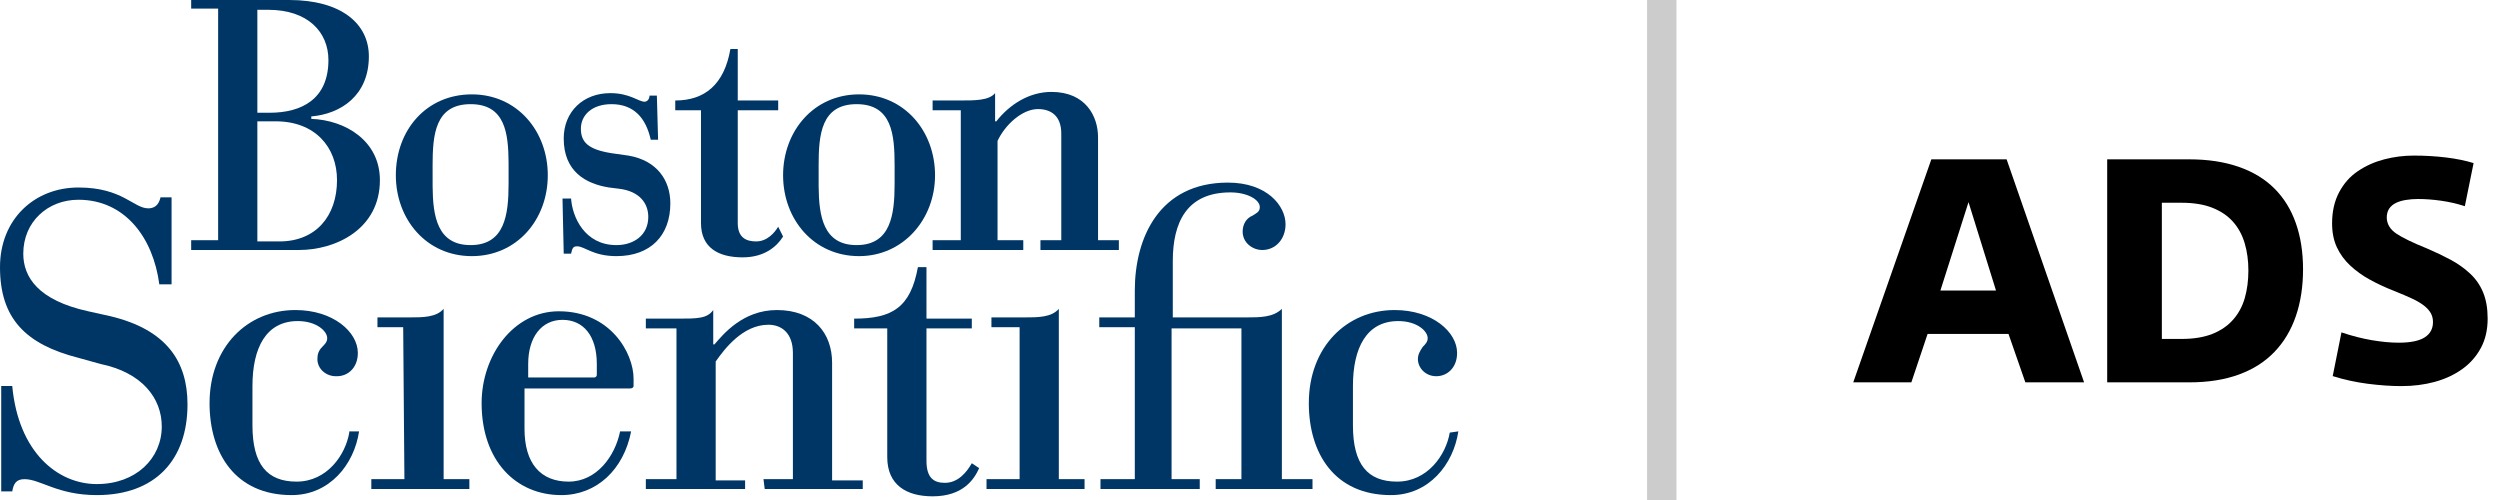
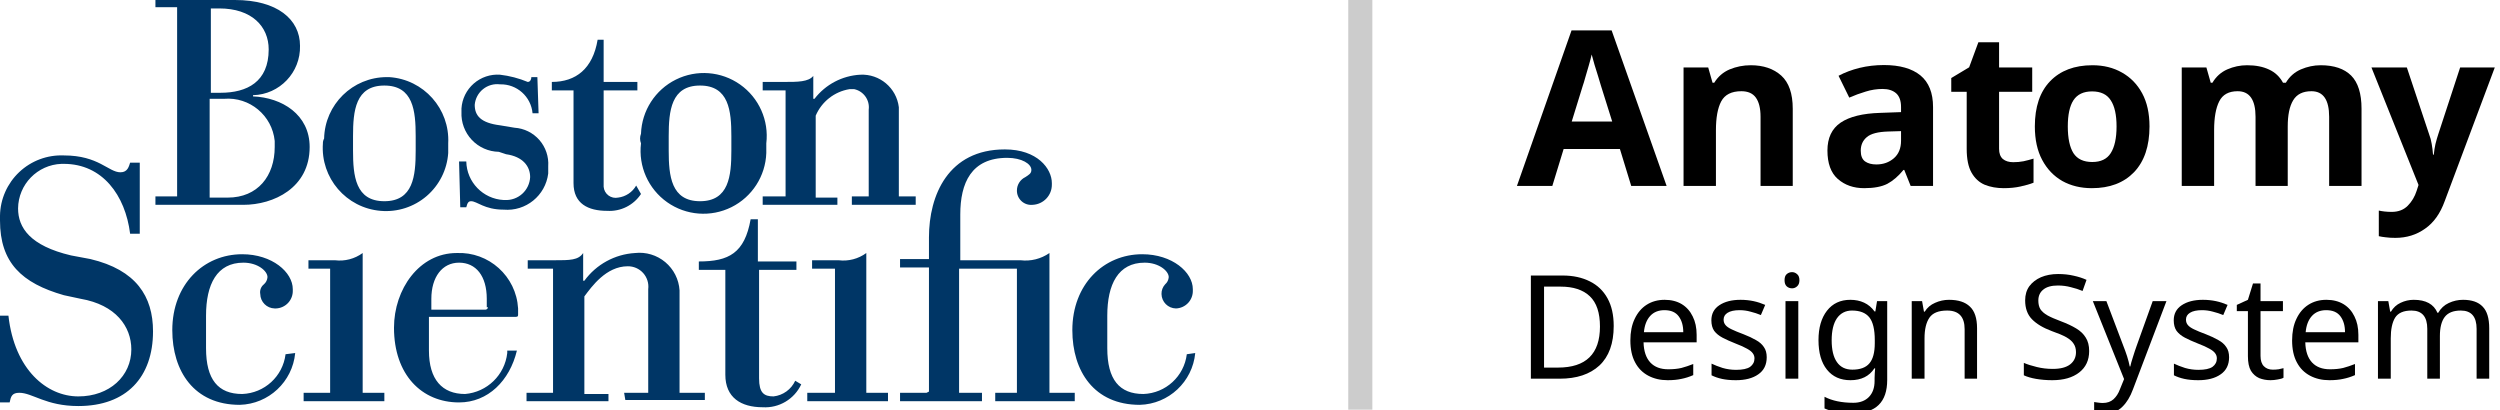
- <svg xmlns="http://www.w3.org/2000/svg" width="170px" height="34px" viewBox="0 0 170 34" version="1.1">
-   <g id="Page-1" stroke="none" stroke-width="1" fill="none" fill-rule="evenodd">
-     <g id="Group" fill-rule="nonzero">
-       <path d="M69.333,32.583 L67.083,32.583 L67.083,33.25 L73.75,33.25 L73.75,32.583 L72,32.583 L72,21 C71.5,21.583 70.583,21.583 69.667,21.583 L67.417,21.583 L67.417,22.25 L69.333,22.25 L69.333,32.583" id="Path" fill="#003666" />
-       <path d="M27.5,32.583 L25.25,32.583 L25.25,33.25 L31.917,33.25 L31.917,32.583 L30.167,32.583 L30.167,21 C29.667,21.583 28.75,21.583 27.833,21.583 L25.667,21.583 L25.667,22.25 L27.417,22.25 L27.5,32.583" id="Path" fill="#003666" />
-       <path d="M77,32.583 L74.833,32.583 L74.833,33.25 L81.583,33.25 L81.583,32.583 L79.667,32.583 L79.667,22.333 L84.417,22.333 L84.417,32.583 L82.667,32.583 L82.667,33.25 L89.25,33.25 L89.25,32.583 L87.167,32.583 L87.167,21 C86.583,21.583 85.667,21.583 84.75,21.583 L79.75,21.583 L79.75,17.75 C79.75,15.167 80.667,13.083 83.667,13.083 C84.833,13.083 85.667,13.583 85.667,14.083 C85.667,14.417 85.417,14.5 85.167,14.667 C84.75,14.833 84.5,15.25 84.5,15.75 C84.5,16.5 85.167,17 85.833,17 C86.75,17 87.417,16.25 87.417,15.25 C87.417,14 86.167,12.417 83.5,12.417 C78.833,12.417 77.167,16.167 77.167,19.75 L77.167,21.583 L74.75,21.583 L74.75,22.25 L77.167,22.25 L77.167,32.583" id="Path" fill="#003666" />
-       <path d="M6.833,24.75 C9.667,25.333 11,27.083 11,29 C11,31.167 9.25,32.917 6.583,32.917 C3.917,32.917 1.25,30.75 0.833,26.25 L0.083,26.25 L0.083,33.417 L0.833,33.417 C0.917,32.917 1.083,32.583 1.667,32.583 C2.75,32.583 3.917,33.667 6.583,33.667 C10.583,33.667 12.75,31.25 12.75,27.5 C12.75,24.583 11.333,22.417 7.5,21.5 L6,21.167 C2.583,20.417 1.583,18.833 1.583,17.25 C1.583,15.083 3.25,13.583 5.333,13.583 C8.5,13.583 10.417,16.167 10.833,19.333 L11.667,19.333 L11.667,13.417 L10.917,13.417 C10.833,13.75 10.667,14.167 10.083,14.167 C9.083,14.167 8.333,12.75 5.333,12.75 C2.333,12.75 0,14.917 0,18.167 C0,21.667 1.75,23.417 5.333,24.333 L6.833,24.75" id="Path" fill="#003666" />
-       <path d="M60.333,31.083 C60.333,33 61.667,33.75 63.417,33.75 C65.5,33.75 66.25,32.583 66.583,31.833 L66.083,31.5 C65.75,32.083 65.167,32.833 64.25,32.833 C63.5,32.833 63,32.5 63,31.333 L63,22.333 L66.083,22.333 L66.083,21.667 L63,21.667 L63,18.167 L62.417,18.167 C61.917,20.917 60.667,21.667 58.083,21.667 L58.083,22.333 L60.333,22.333 L60.333,31.083" id="Path" fill="#003666" />
-       <path d="M51.917,32.583 L53.917,32.583 L53.917,24 C53.917,22.667 53.167,22.083 52.25,22.083 C50.5,22.083 49.25,23.75 48.667,24.583 L48.667,32.667 L50.667,32.667 L50.667,33.25 L43.917,33.25 L43.917,32.583 L46,32.583 L46,22.333 L43.917,22.333 L43.917,21.667 L46.083,21.667 C47.417,21.667 48.083,21.667 48.5,21.083 L48.5,23.417 L48.583,23.417 C49.167,22.75 50.5,21.083 52.833,21.083 C55.333,21.083 56.583,22.667 56.583,24.667 L56.583,32.667 L58.667,32.667 L58.667,33.25 L52,33.25 L51.917,32.583 Z" id="Path" fill="#003666" />
-       <path d="M23.75,29.417 C23.5,30.917 22.25,32.75 20.167,32.75 C18.167,32.75 17.167,31.583 17.167,28.917 L17.167,26.25 C17.167,23.667 18.083,21.833 20.25,21.833 C21.5,21.833 22.25,22.5 22.25,23 C22.25,23.25 22.083,23.417 21.917,23.583 C21.667,23.833 21.583,24.083 21.583,24.417 C21.583,25.083 22.167,25.583 22.833,25.583 L22.917,25.583 C23.667,25.583 24.333,25 24.333,24 C24.333,22.583 22.667,21.083 20.083,21.083 C16.833,21.083 14.25,23.583 14.25,27.417 C14.25,30.833 16,33.667 19.833,33.667 C22.417,33.667 24.083,31.583 24.417,29.333 L23.75,29.333" id="Path" fill="#003666" />
-       <path d="M98.583,29.417 C98.333,30.917 97.083,32.75 95,32.75 C93,32.75 92,31.583 92,28.917 L92,26.25 C92,23.667 92.917,21.833 95.083,21.833 C96.333,21.833 97.083,22.5 97.083,23 C97.083,23.25 96.917,23.417 96.75,23.583 C96.583,23.833 96.417,24.083 96.417,24.417 C96.417,25 96.917,25.583 97.667,25.583 C98.417,25.583 99.083,25 99.083,24 C99.083,22.583 97.417,21.083 94.833,21.083 C91.583,21.083 89,23.583 89,27.417 C89,30.833 90.75,33.667 94.583,33.667 C97.167,33.667 98.833,31.583 99.167,29.333 L98.583,29.417 Z" id="Path" fill="#003666" />
-       <path d="M38,21.167 C41.5,21.167 43.083,24 43.083,25.75 L43.083,25.75 L43.083,26.25 C43.083,26.333 43,26.417 42.833,26.417 L42.833,26.417 L35.667,26.417 L35.667,29.167 C35.667,31.5 36.75,32.75 38.667,32.75 C40.583,32.75 41.833,31 42.167,29.333 L42.167,29.333 L42.167,29.333 L42.917,29.333 C42.417,31.917 40.583,33.667 38.167,33.667 C35.083,33.667 32.75,31.333 32.75,27.417 C32.75,24.167 34.917,21.167 38,21.167 Z M38.25,21.75 C36.833,21.75 35.917,22.917 35.917,24.75 L35.917,24.75 L35.917,25.667 L40.417,25.667 C40.5,25.667 40.583,25.583 40.583,25.5 L40.583,25.5 L40.583,24.75 C40.583,22.833 39.667,21.75 38.25,21.75 Z" id="Combined-Shape" fill="#003666" />
-       <path d="M19.667,0 C23.167,0 25.083,1.583 25.083,3.833 C25.083,6.5 23.167,7.75 21.167,7.917 L21.167,7.917 L21.167,8.083 C23.5,8.167 25.833,9.583 25.833,12.25 C25.833,15.583 22.833,17 20.333,17 L20.333,17 L13,17 L13,16.333 L14.833,16.333 L14.833,0.583 L13,0.583 L13,0 Z M18.75,8.25 L17.5,8.25 L17.5,16.417 L19,16.417 C21.5,16.417 22.917,14.667 22.917,12.25 C22.917,10 21.417,8.25 18.75,8.25 L18.75,8.25 Z M18.25,0.667 L17.5,0.667 L17.5,7.667 L18.333,7.667 C20.5,7.667 22.333,6.75 22.333,4.083 C22.333,2.167 20.917,0.667 18.25,0.667 L18.25,0.667 Z" id="Combined-Shape" fill="#003666" />
-       <path d="M32.083,6.417 C35.167,6.417 37.25,8.917 37.25,11.917 C37.25,14.917 35.167,17.417 32.083,17.417 C29,17.417 26.917,14.917 26.917,11.917 C26.917,8.833 29,6.417 32.083,6.417 Z M32,7.083 C29.583,7.083 29.417,9.167 29.417,11.25 L29.418,12.684 C29.434,14.704 29.736,16.667 32,16.667 C34.333,16.667 34.583,14.583 34.583,12.5 L34.583,11.066 C34.571,9.046 34.346,7.083 32,7.083 Z" id="Combined-Shape" fill="#003666" />
-       <path d="M58.417,6.417 C61.5,6.417 63.583,8.917 63.583,11.917 C63.583,14.917 61.417,17.417 58.417,17.417 C55.333,17.417 53.25,14.917 53.25,11.917 C53.25,8.917 55.333,6.417 58.417,6.417 Z M58.25,7.083 C55.833,7.083 55.667,9.167 55.667,11.25 L55.668,12.684 C55.684,14.704 55.986,16.667 58.25,16.667 C60.583,16.667 60.833,14.583 60.833,12.5 L60.833,12.5 L60.833,11.25 C60.833,9.167 60.667,7.083 58.25,7.083 Z" id="Combined-Shape" fill="#003666" />
-       <path d="M70.75,16.333 L72.167,16.333 L72.167,9.083 C72.167,7.833 71.417,7.417 70.583,7.417 C69.5,7.417 68.333,8.5 67.833,9.583 L67.833,16.333 L69.583,16.333 L69.583,17 L63.417,17 L63.417,16.333 L65.333,16.333 L65.333,7.5 L63.417,7.5 L63.417,6.833 L65.25,6.833 C66.333,6.833 67.25,6.833 67.667,6.333 L67.667,8.25 L67.75,8.25 C68.667,7.083 70,6.25 71.5,6.25 C73.833,6.25 74.667,7.917 74.667,9.333 L74.667,16.333 L76.083,16.333 L76.083,17 L70.75,17 L70.75,16.333 Z" id="Path" fill="#003666" />
-       <path d="M42.083,12.833 C43.5,13 44.083,13.833 44.083,14.75 C44.083,16 43.083,16.667 41.917,16.667 C39.75,16.667 38.917,14.75 38.833,13.5 L38.25,13.5 L38.333,17.25 L38.833,17.25 C38.917,16.833 39,16.75 39.25,16.75 C39.75,16.75 40.333,17.417 41.917,17.417 C44.25,17.417 45.583,16 45.583,13.833 C45.583,12.25 44.667,10.917 42.75,10.583 L41.583,10.417 C40,10.167 39.5,9.667 39.5,8.75 C39.5,7.833 40.25,7.083 41.583,7.083 C43.083,7.083 43.917,8 44.25,9.5 L44.75,9.5 L44.667,6.5 L44.167,6.5 C44.167,6.75 44,6.917 43.833,6.917 C43.417,6.917 42.833,6.333 41.5,6.333 C39.667,6.333 38.333,7.583 38.333,9.417 C38.333,11.667 39.833,12.5 41.417,12.75 L42.083,12.833" id="Path" fill="#003666" />
-       <path d="M52.917,15.417 C52.667,15.833 52.167,16.417 51.417,16.417 C50.75,16.417 50.167,16.167 50.167,15.167 L50.167,7.5 L52.917,7.5 L52.917,6.833 L50.167,6.833 L50.167,3.333 L49.667,3.333 C49.25,5.75 47.917,6.833 45.917,6.833 L45.917,7.5 L47.667,7.5 L47.667,15.167 C47.667,16.833 48.833,17.5 50.5,17.5 C52,17.5 52.833,16.75 53.25,16.083 L52.917,15.417" id="Path" fill="#003666" />
-       <polygon id="Path" fill="#CCCCCC" points="112 0 114 0 114 34 112 34" />
-       <path d="M131.947,19.755 L135.728,19.755 L133.859,13.745 L131.947,19.755 Z M129.972,26 L126.021,26 L131.331,10.835 L136.45,10.835 L141.718,26 L137.724,26 L136.578,22.708 L131.076,22.708 L129.972,26 Z" id="Shape" fill="#000000" />
-       <path d="M143.289,10.835 L148.875,10.835 C150.136,10.835 151.254,11.005 152.231,11.344 C153.208,11.684 154.019,12.176 154.663,12.821 C155.308,13.465 155.793,14.251 156.118,15.178 C156.444,16.106 156.607,17.15 156.607,18.311 C156.607,19.486 156.444,20.548 156.118,21.497 C155.793,22.446 155.308,23.256 154.663,23.929 C154.019,24.602 153.212,25.115 152.242,25.469 C151.272,25.823 150.15,26 148.875,26 L143.289,26 L143.289,10.835 Z M147.006,23.048 L148.344,23.048 C149.166,23.048 149.863,22.934 150.437,22.708 C151.01,22.481 151.481,22.159 151.849,21.741 C152.217,21.324 152.483,20.832 152.646,20.265 C152.808,19.699 152.89,19.076 152.89,18.396 C152.89,17.716 152.805,17.093 152.635,16.527 C152.465,15.961 152.2,15.476 151.838,15.072 C151.477,14.668 151.01,14.353 150.437,14.127 C149.863,13.9 149.166,13.787 148.344,13.787 L147.006,13.787 L147.006,23.048 Z" id="Shape" fill="#000000" />
-       <path d="M167.609,14.021 C167.085,13.851 166.547,13.727 165.995,13.649 C165.443,13.571 164.919,13.532 164.423,13.532 C164.14,13.532 163.867,13.553 163.605,13.596 C163.343,13.638 163.117,13.706 162.926,13.798 C162.735,13.89 162.582,14.017 162.469,14.18 C162.356,14.343 162.299,14.552 162.299,14.807 C162.313,15.245 162.533,15.607 162.958,15.89 C163.382,16.173 164.069,16.506 165.018,16.888 C165.613,17.143 166.154,17.401 166.643,17.663 C167.131,17.925 167.57,18.237 167.96,18.598 C168.349,18.959 168.646,19.387 168.852,19.883 C169.057,20.378 169.16,20.973 169.16,21.667 C169.16,22.432 169.004,23.101 168.692,23.674 C168.381,24.248 167.956,24.726 167.418,25.108 C166.88,25.49 166.26,25.777 165.56,25.968 C164.859,26.159 164.105,26.255 163.297,26.255 C162.589,26.255 161.825,26.202 161.004,26.096 C160.182,25.989 159.389,25.816 158.625,25.575 L159.219,22.602 C159.927,22.842 160.618,23.019 161.29,23.133 C161.963,23.246 162.568,23.303 163.106,23.303 C163.913,23.303 164.505,23.182 164.88,22.941 C165.255,22.701 165.443,22.354 165.443,21.901 C165.443,21.674 165.393,21.472 165.294,21.295 C165.195,21.118 165.043,20.948 164.837,20.786 C164.632,20.623 164.363,20.463 164.03,20.308 C163.697,20.152 163.283,19.975 162.788,19.777 C162.207,19.55 161.666,19.299 161.163,19.023 C160.66,18.747 160.214,18.428 159.825,18.067 C159.435,17.706 159.131,17.292 158.911,16.824 C158.692,16.357 158.582,15.812 158.582,15.189 C158.582,14.382 158.741,13.677 159.06,13.075 C159.379,12.474 159.807,11.992 160.345,11.631 C160.883,11.27 161.478,11.005 162.129,10.835 C162.781,10.665 163.446,10.58 164.126,10.58 C164.89,10.58 165.623,10.622 166.324,10.707 C167.025,10.792 167.652,10.92 168.204,11.09 L167.609,14.021 Z" id="Path" fill="#000000" />
-     </g>
-   </g>
+ <svg xmlns="http://www.w3.org/2000/svg" viewBox="0 0 207.49 34" height="34px">
+   <path d="M69.2,32.6H67v.7h6.7v-.7H71.9V21a3.22,3.22,0,0,1-2.3.6H67.4v.7h1.9V32.6m-41.9,0H25.2v.7h6.7v-.7H30.1V21a3.22,3.22,0,0,1-2.3.6H25.6v.7h1.8V32.6m49.5,0H74.7v.7h6.8v-.7H79.6V22.3h4.8V32.6H82.6v.7h6.6v-.7H87.1V21a3.48,3.48,0,0,1-2.4.6h-5V17.8c0-2.6.9-4.7,3.9-4.7,1.2,0,2,.5,2,1,0,.3-.2.4-.5.6a1.23,1.23,0,0,0-.7,1.1A1.18,1.18,0,0,0,85.7,17a1.67,1.67,0,0,0,1.6-1.7v-.1c0-1.2-1.2-2.8-3.9-2.8-4.7,0-6.3,3.8-6.3,7.3v1.8H74.7v.7h2.4V32.5M6.7,24.8c2.9.5,4.2,2.3,4.2,4.2,0,2.2-1.8,3.9-4.4,3.9S1.2,30.7.7,26.2H0v7.2H.8c.1-.5.2-.8.8-.8,1.1,0,2.2,1.1,4.9,1.1,4,0,6.2-2.4,6.2-6.2,0-2.9-1.4-5.1-5.2-6l-1.6-.3c-3.4-.8-4.4-2.3-4.4-3.9a3.74,3.74,0,0,1,3.6-3.7h.2c3.2,0,5.1,2.6,5.5,5.8h.8V13.5h-.8c-.1.3-.2.8-.8.8-1,0-1.8-1.4-4.7-1.4a5.09,5.09,0,0,0-5.3,5v.4c0,3.5,1.8,5.2,5.3,6.2l1.4.3m53.5,6.3c0,1.9,1.3,2.7,3.1,2.7a3.31,3.31,0,0,0,3.2-1.9l-.5-.3a2.25,2.25,0,0,1-1.8,1.3c-.8,0-1.2-.3-1.2-1.5v-9h3.1v-.7H62.9V18.2h-.6c-.5,2.8-1.8,3.5-4.3,3.5v.7h2.2v8.7m-8.4,1.5h2V24a1.69,1.69,0,0,0-1.7-1.9c-1.8,0-3,1.7-3.6,2.5v8.1h2v.6H43.7v-.7h2.2V22.3H43.8v-.7H46c1.3,0,2,0,2.4-.6v2.3h.1A5.62,5.62,0,0,1,52.7,21a3.33,3.33,0,0,1,3.7,3.1v8.5h2.1v.6H51.9ZM23.7,29.4a3.76,3.76,0,0,1-3.6,3.3c-2,0-3-1.2-3-3.8V26.2c0-2.6.9-4.4,3.1-4.4,1.2,0,2,.7,2,1.2a.86.86,0,0,1-.3.6.83.83,0,0,0-.3.8,1.22,1.22,0,0,0,1.2,1.2h.1a1.45,1.45,0,0,0,1.4-1.5V24c0-1.4-1.7-2.9-4.2-2.9-3.2,0-5.8,2.5-5.8,6.3,0,3.4,1.8,6.2,5.6,6.2a4.75,4.75,0,0,0,4.6-4.3l-.8.1m74.8,0a3.76,3.76,0,0,1-3.6,3.3c-2,0-3-1.2-3-3.8V26.2c0-2.6.9-4.4,3.1-4.4,1.2,0,2,.7,2,1.2a.86.86,0,0,1-.3.6,1.14,1.14,0,0,0-.3.8,1.22,1.22,0,0,0,1.2,1.2A1.45,1.45,0,0,0,99,24.1V24c0-1.4-1.7-2.9-4.2-2.9-3.2,0-5.8,2.5-5.8,6.3,0,3.4,1.8,6.2,5.6,6.2a4.75,4.75,0,0,0,4.6-4.3Zm-56.4-.1a3.84,3.84,0,0,1-3.5,3.4c-1.9,0-3-1.2-3-3.6V26.3h7.2c.2,0,.2-.1.2-.2v-.5A4.89,4.89,0,0,0,37.9,21c-3.1,0-5.2,3-5.2,6.2,0,3.9,2.3,6.2,5.4,6.2,2.4,0,4.2-1.8,4.8-4.3h-.8Zm-1.6-3.8a.22.22,0,0,1-.2.2H35.8v-.9c0-1.8.9-3,2.3-3s2.3,1.1,2.3,3v.7M17.4.7h.8c2.7,0,4.1,1.5,4.1,3.4,0,2.7-1.8,3.6-4,3.6h-.8V.7ZM14.7,16.3H12.9V17h7.3c2.5,0,5.5-1.4,5.5-4.8,0-2.7-2.3-4.1-4.7-4.2V7.9a4,4,0,0,0,3.9-4.1h0C24.9,1.6,23,0,19.5,0H12.9V.6h1.8Zm2.7-8.1h1.2a3.9,3.9,0,0,1,4.2,3.5v.5c0,2.4-1.4,4.2-3.9,4.2H17.4V8.2m9.4,3.7a5.24,5.24,0,0,0,4.8,5.6,5.17,5.17,0,0,0,5.6-4.8v-.8a5.24,5.24,0,0,0-4.9-5.5h-.2a5.21,5.21,0,0,0-5.2,5.1A.76.76,0,0,0,26.8,11.9Zm7.7.6c0,2.1-.2,4.2-2.6,4.2s-2.6-2.1-2.6-4.2V11.3c0-2.1.2-4.2,2.6-4.2s2.6,2.1,2.6,4.2Zm18.7-.6a5.22,5.22,0,1,0,10.4.8v-.8a5.22,5.22,0,1,0-10.4-.8A1.1,1.1,0,0,0,53.2,11.9Zm7.5.6c0,2.1-.2,4.2-2.6,4.2s-2.6-2.1-2.6-4.2V11.3c0-2.1.2-4.2,2.6-4.2s2.6,2.1,2.6,4.2Z" fill="#003666" />
+   <path d="M70.7,16.3h1.4V9.1a1.54,1.54,0,0,0-1.2-1.7h-.4a3.7,3.7,0,0,0-2.8,2.2v6.8h1.8V17H63.3v-.7h1.9V7.5H63.3V6.8h1.8c1.1,0,2,0,2.4-.5V8.2h.1a5.14,5.14,0,0,1,3.8-2,3.07,3.07,0,0,1,3.2,2.7v7.4H76V17H70.7ZM42,12.8c1.4.2,2,1,2,1.9a2,2,0,0,1-2.1,1.9h-.1a3.27,3.27,0,0,1-3.1-3.2h-.6l.1,3.8h.5c.1-.4.2-.5.4-.5.5,0,1.1.7,2.7.7a3.43,3.43,0,0,0,3.7-3v-.6a3,3,0,0,0-2.8-3.2l-1.2-.2c-1.6-.2-2.1-.8-2.1-1.7A1.87,1.87,0,0,1,41.5,7a2.64,2.64,0,0,1,2.7,2.4h.5l-.1-3h-.5c0,.2-.1.4-.3.4a8.65,8.65,0,0,0-2.3-.6A3,3,0,0,0,38.3,9v.3a3.16,3.16,0,0,0,3.1,3.3l.6.2m10.8,2.6a2,2,0,0,1-1.5,1,1,1,0,0,1-1.2-.9v-8h2.8V6.8H50.1V3.3h-.5c-.4,2.4-1.8,3.5-3.8,3.5v.7h1.8v7.7c0,1.7,1.2,2.3,2.8,2.3a3.13,3.13,0,0,0,2.8-1.4l-.4-.7" fill="#003666" />
+   <path d="M111.9,0h2V34h-2Z" fill="#ccc" fill-rule="evenodd" />
+   <text transform="translate(125.9 15.43)" font-size="18" font-family="SST-Heavy, SST" font-weight="800">An<tspan x="25.02" y="0" letter-spacing="-0.01em">a</tspan>
+     <tspan x="35.64" y="0" letter-spacing="-0.01em">t</tspan>
+     <tspan x="42.17" y="0" letter-spacing="0em">o</tspan>
+     <tspan x="53.77" y="0" letter-spacing="-0.01em">m</tspan>
+     <tspan x="70.92" y="0">y</tspan>
+   </text>
+   <text transform="translate(125.9 31.43)" font-size="12" font-family="SST-Roman, SST">Design <tspan x="41.46" y="0" letter-spacing="-0.02em">S</tspan>
+     <tspan x="47.78" y="0">ys</tspan>
+     <tspan x="59.56" y="0" letter-spacing="-0.01em">t</tspan>
+     <tspan x="63.68" y="0">em</tspan>
+   </text>
</svg>
